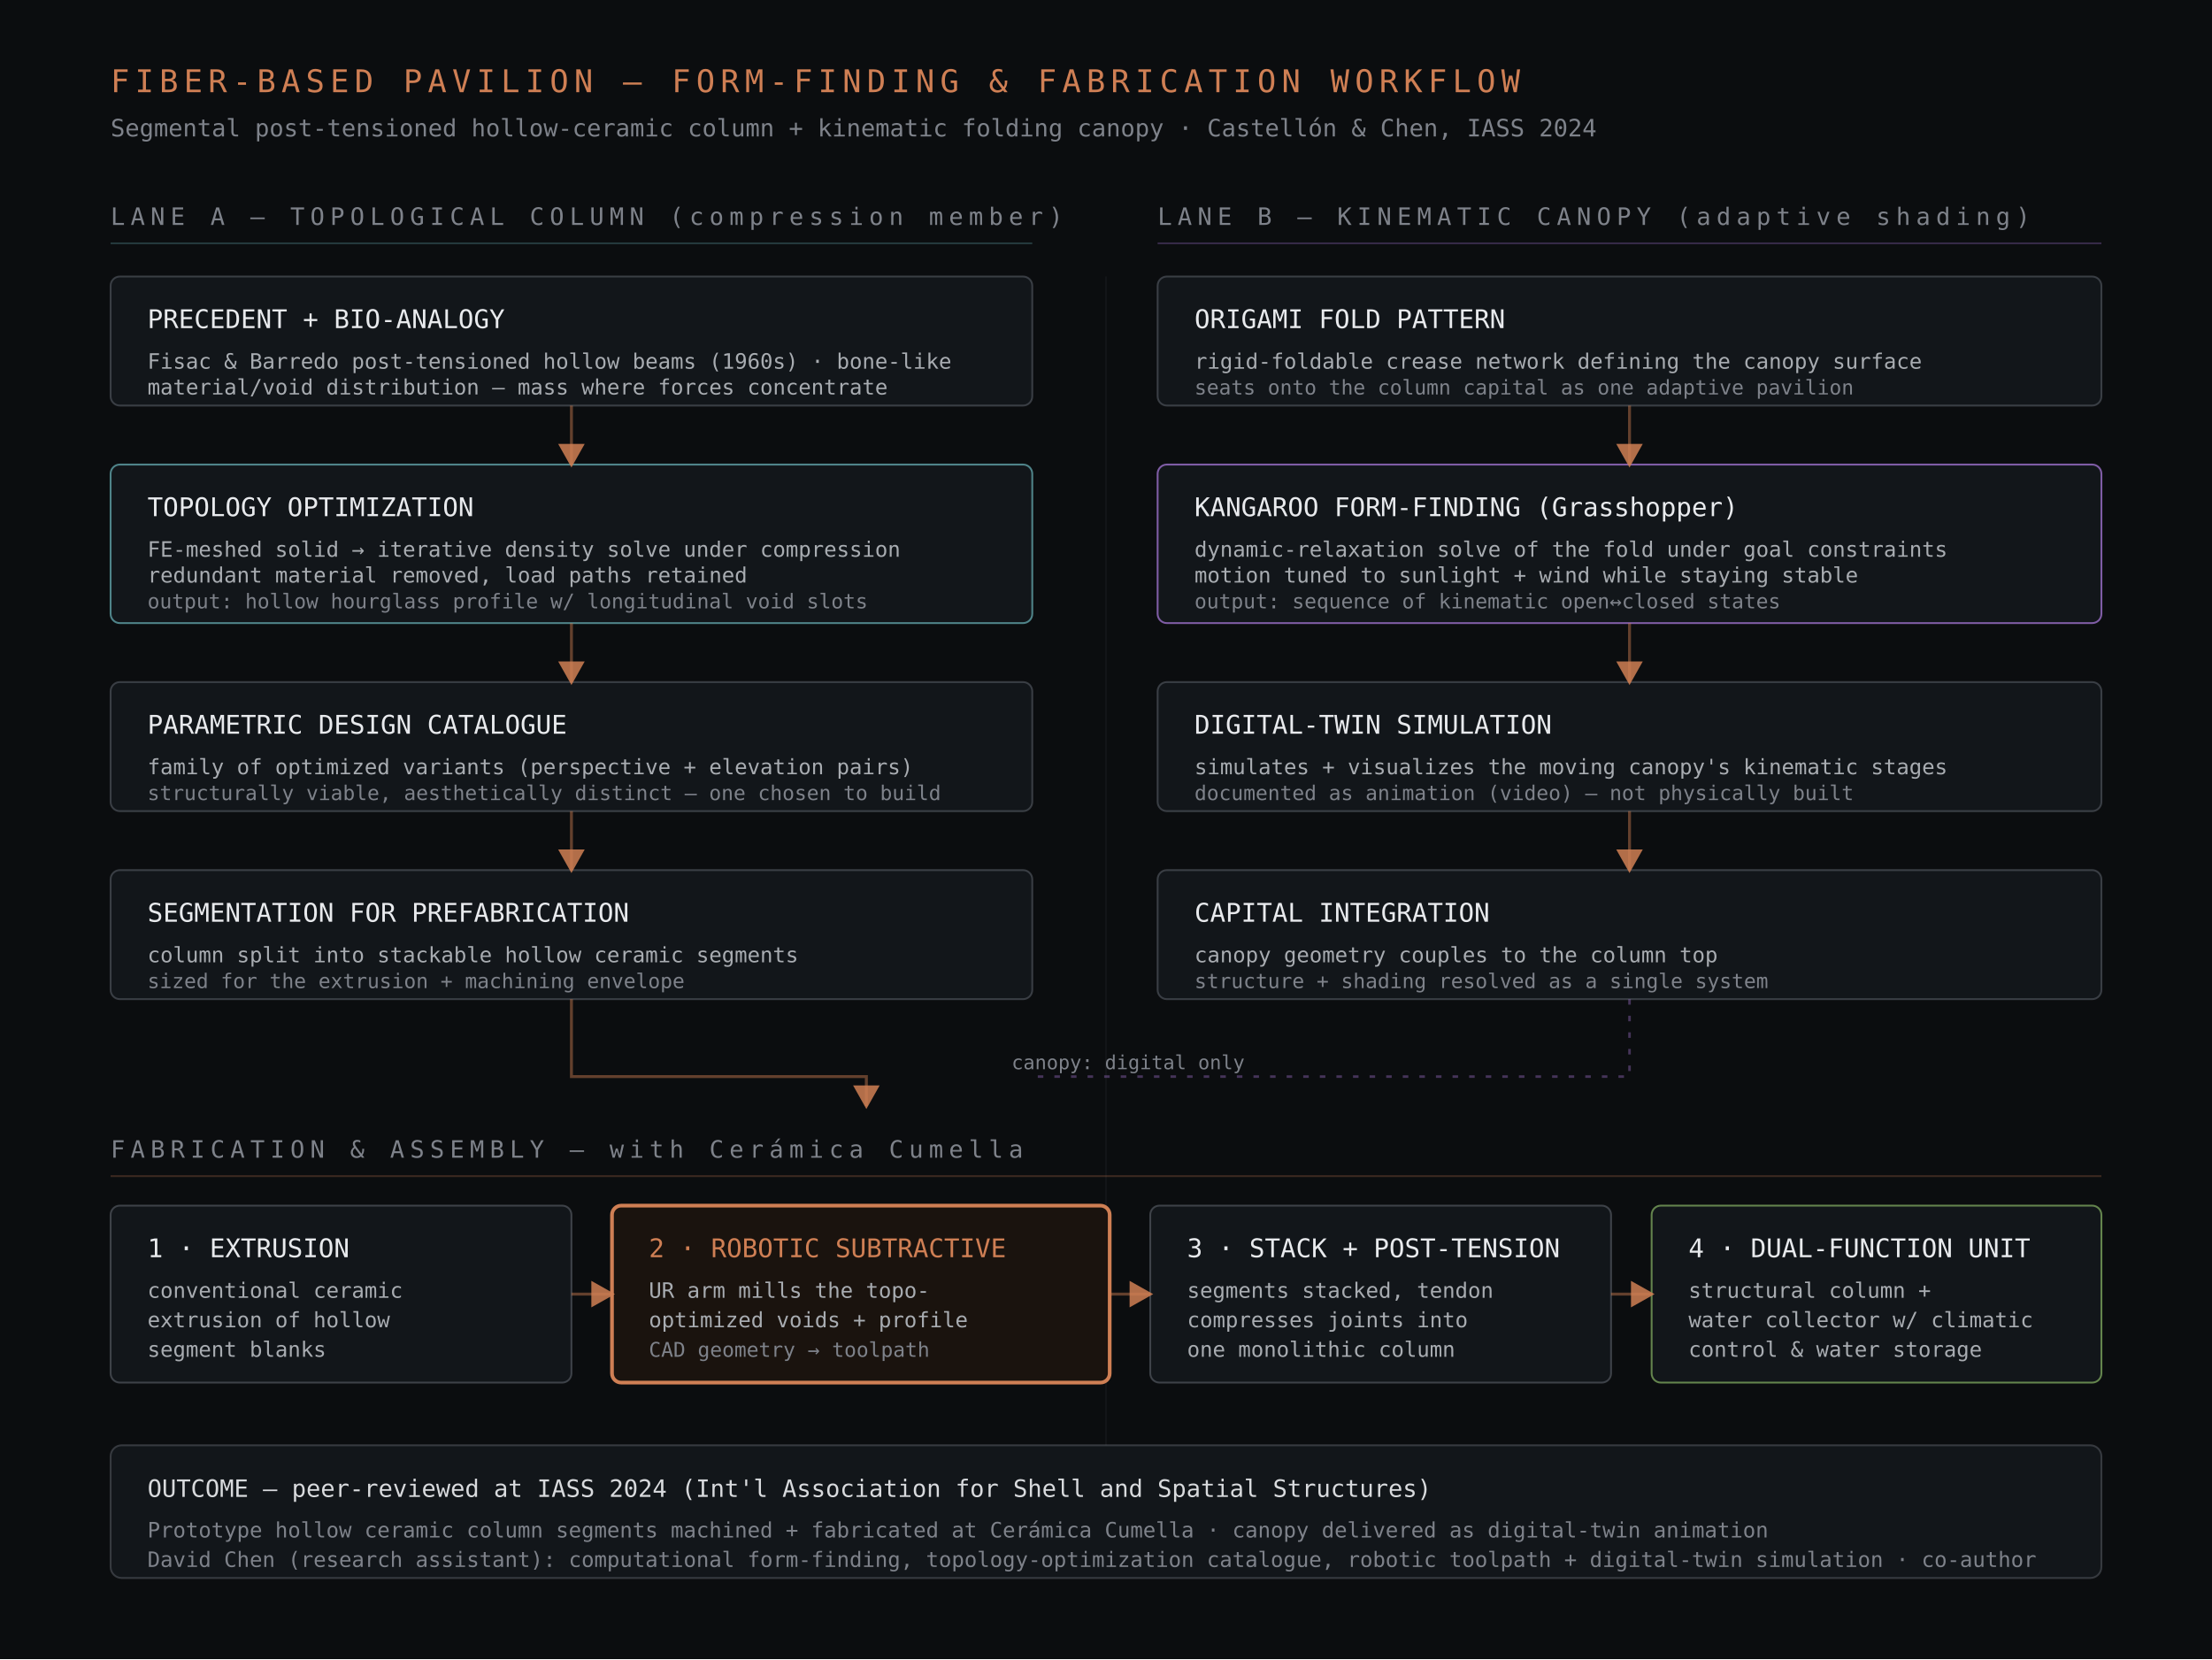
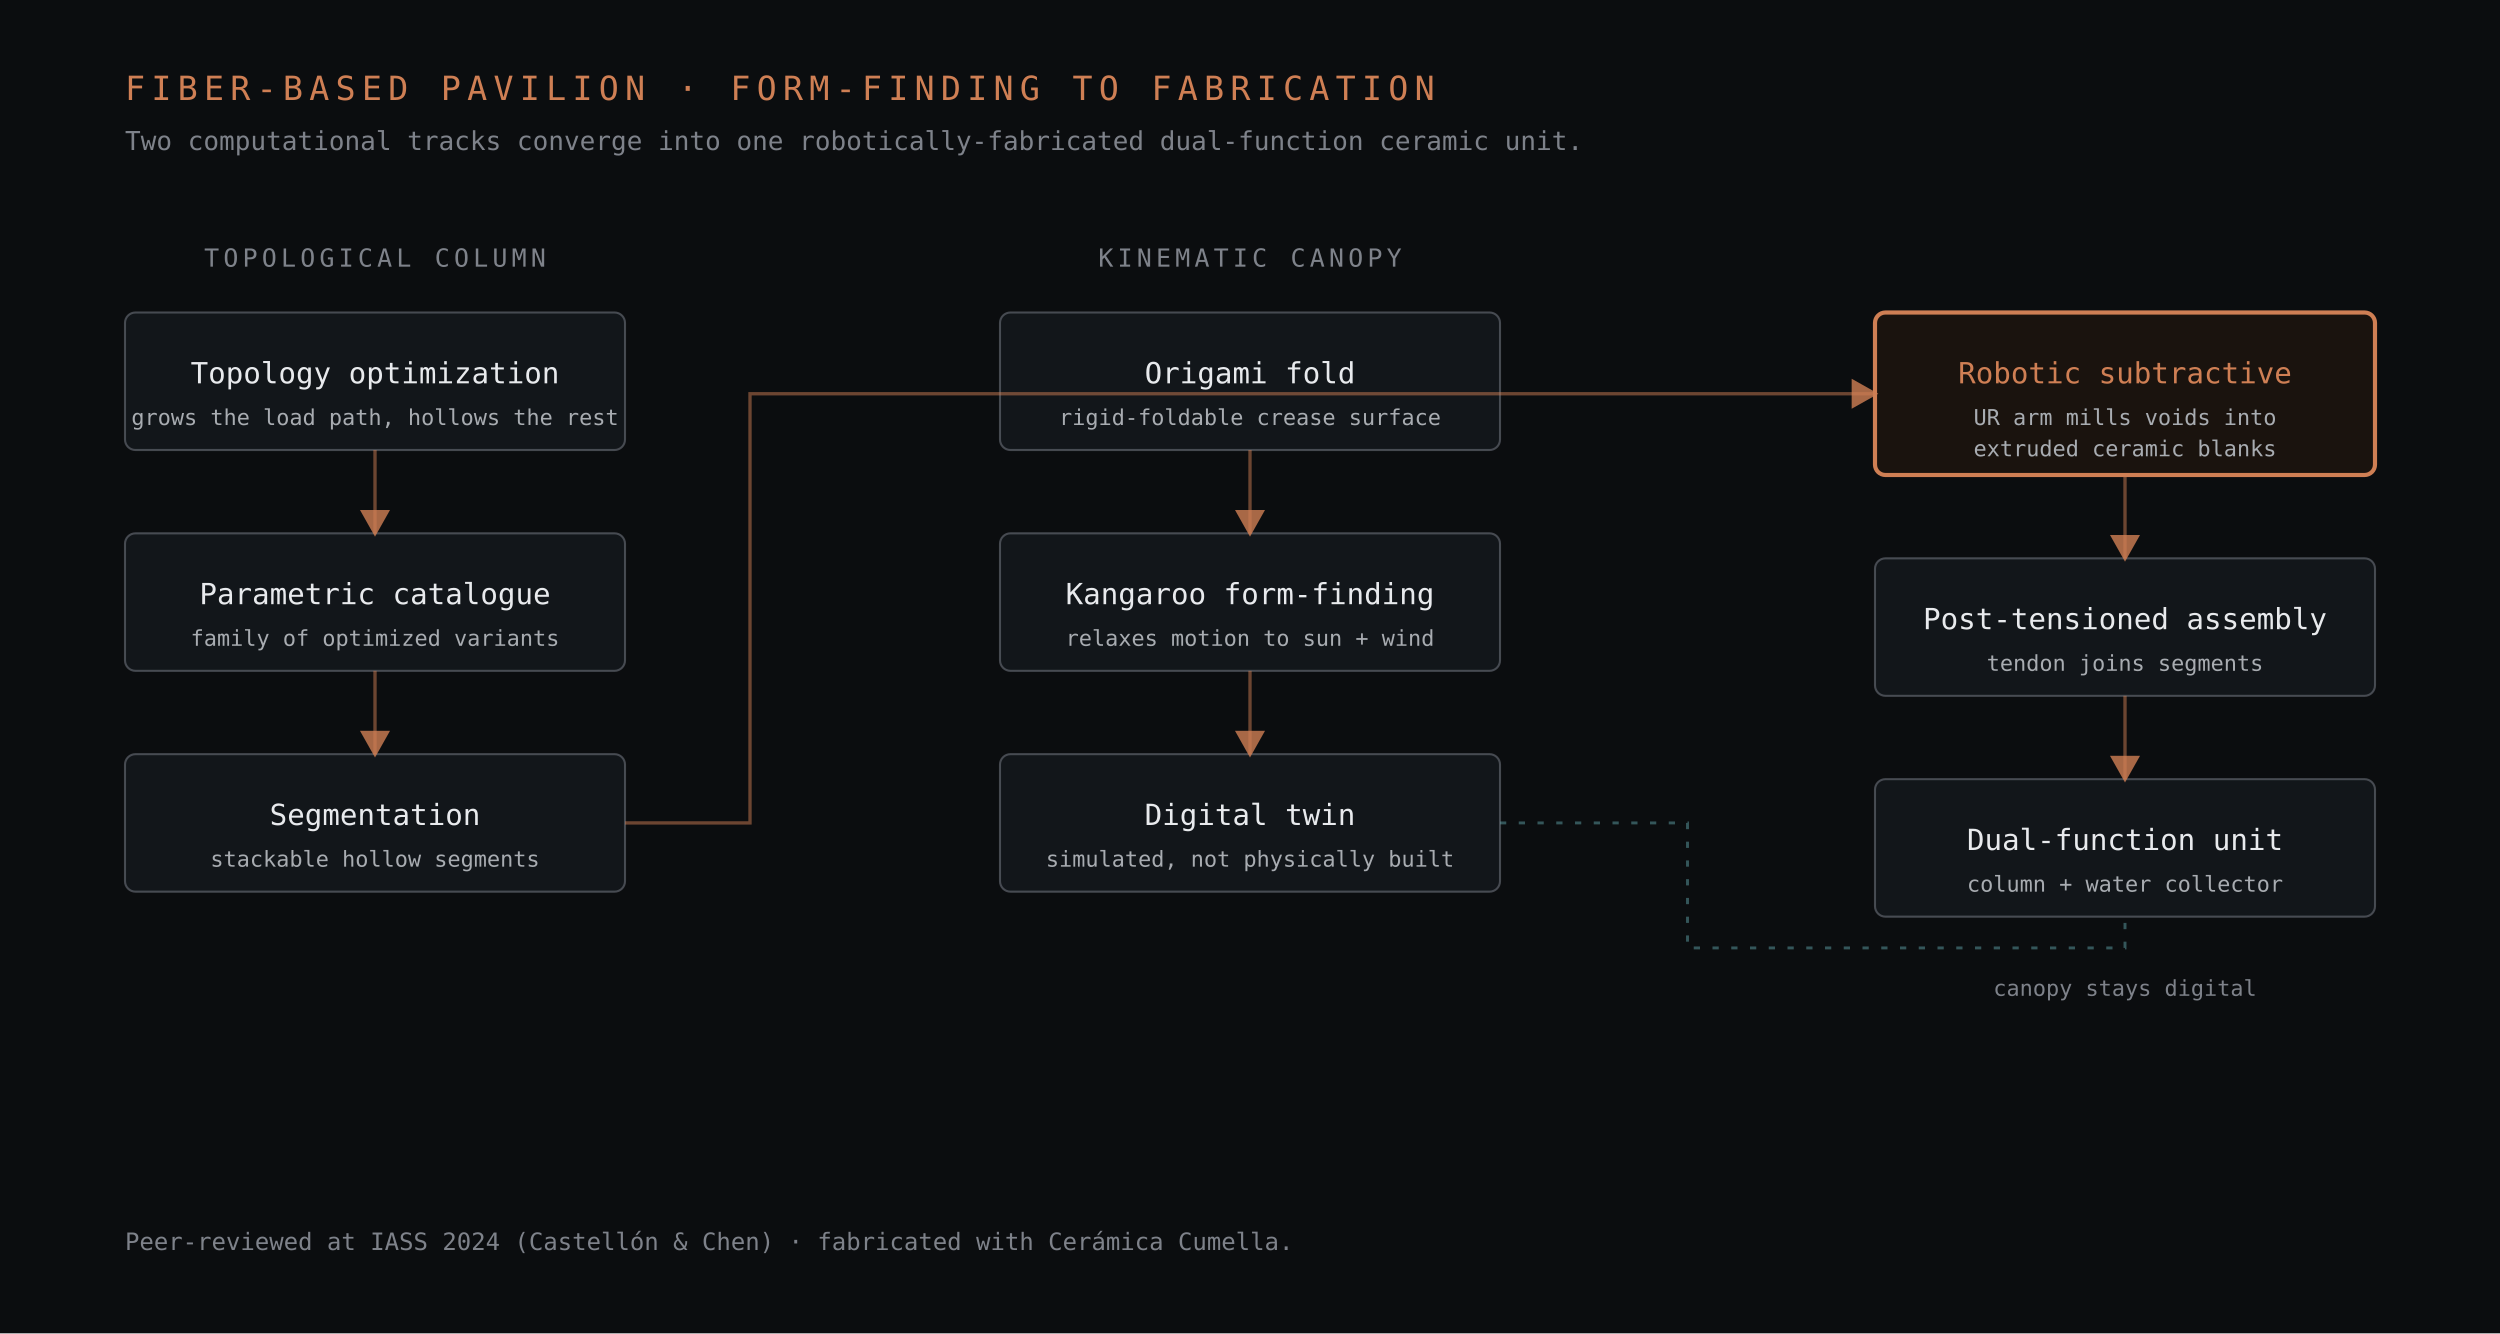
- <svg xmlns="http://www.w3.org/2000/svg" viewBox="0 0 1200 900" width="1200" height="900" font-family="'IBM Plex Mono', ui-monospace, monospace">
+ <svg xmlns="http://www.w3.org/2000/svg" viewBox="0 0 1200 640" width="1200" height="640" font-family="'IBM Plex Mono', ui-monospace, monospace">
  <defs>
    <marker id="fp-a" markerWidth="9" markerHeight="9" refX="7" refY="4.5" orient="auto">
-       <path d="M0,0 L8,4.5 L0,9 Z" fill="#cf7f54" fill-opacity="0.85" />
+       <path d="M0,0 L8,4.5 L0,9 Z" fill="#cf7f54" fill-opacity="0.8" />
    </marker>
  </defs>
-   <rect width="1200" height="900" fill="#0b0d0f" />
-   <g stroke="#5e636b" stroke-opacity="0.10" stroke-width="1">
-     <line x1="600" y1="150" x2="600" y2="812" />
+   <rect width="1200" height="640" fill="#0b0d0f" />
+   <text x="60" y="48" fill="#cf7f54" font-size="16" letter-spacing="3">FIBER-BASED PAVILION · FORM-FINDING TO FABRICATION</text>
+   <text x="60" y="72" fill="#7e828a" font-size="12.5">Two computational tracks converge into one robotically-fabricated dual-function ceramic unit.</text>
+   <text x="180" y="128" fill="#7e828a" font-size="12" letter-spacing="2" text-anchor="middle">TOPOLOGICAL COLUMN</text>
+   <text x="600" y="128" fill="#7e828a" font-size="12" letter-spacing="2" text-anchor="middle">KINEMATIC CANOPY</text>
+   <g font-size="14">
+     <rect x="60" y="150" width="240" height="66" rx="5" fill="#12161a" stroke="#5e636b" stroke-opacity="0.7" />
+     <text x="180" y="184" fill="#e8eaed" text-anchor="middle">Topology optimization</text>
+     <text x="180" y="204" fill="#a8acb1" font-size="10.5" text-anchor="middle">grows the load path, hollows the rest</text>
+     <rect x="60" y="256" width="240" height="66" rx="5" fill="#12161a" stroke="#5e636b" stroke-opacity="0.7" />
+     <text x="180" y="290" fill="#e8eaed" text-anchor="middle">Parametric catalogue</text>
+     <text x="180" y="310" fill="#a8acb1" font-size="10.5" text-anchor="middle">family of optimized variants</text>
+     <rect x="60" y="362" width="240" height="66" rx="5" fill="#12161a" stroke="#5e636b" stroke-opacity="0.7" />
+     <text x="180" y="396" fill="#e8eaed" text-anchor="middle">Segmentation</text>
+     <text x="180" y="416" fill="#a8acb1" font-size="10.5" text-anchor="middle">stackable hollow segments</text>
  </g>
-   <text x="60" y="50" fill="#cf7f54" font-size="17" letter-spacing="3">FIBER-BASED PAVILION — FORM-FINDING &amp; FABRICATION WORKFLOW</text>
-   <text x="60" y="74" fill="#7e828a" font-size="13">Segmental post-tensioned hollow-ceramic column + kinematic folding canopy · Castellón &amp; Chen, IASS 2024</text>
-   <text x="60" y="122" fill="#7e828a" font-size="13" letter-spacing="3">LANE A — TOPOLOGICAL COLUMN (compression member)</text>
-   <text x="628" y="122" fill="#7e828a" font-size="13" letter-spacing="3">LANE B — KINEMATIC CANOPY (adaptive shading)</text>
-   <line x1="60" y1="132" x2="560" y2="132" stroke="#5fa0a6" stroke-opacity="0.30" stroke-width="1" />
-   <line x1="628" y1="132" x2="1140" y2="132" stroke="#9b6fc9" stroke-opacity="0.30" stroke-width="1" />
-   <g font-size="14">
-     <rect x="60" y="150" width="500" height="70" rx="5" fill="#12161a" stroke="#5e636b" stroke-opacity="0.55" />
-     <text x="80" y="178" fill="#e8eaed">PRECEDENT + BIO-ANALOGY</text>
-     <text x="80" y="200" fill="#a8acb1" font-size="11.5">Fisac &amp; Barredo post-tensioned hollow beams (1960s) · bone-like</text>
-     <text x="80" y="214" fill="#a8acb1" font-size="11.5">material/void distribution — mass where forces concentrate</text>
-     <rect x="60" y="252" width="500" height="86" rx="5" fill="#12161a" stroke="#5fa0a6" stroke-opacity="0.8" />
-     <text x="80" y="280" fill="#e8eaed">TOPOLOGY OPTIMIZATION</text>
-     <text x="80" y="302" fill="#a8acb1" font-size="11.5">FE-meshed solid → iterative density solve under compression</text>
-     <text x="80" y="316" fill="#a8acb1" font-size="11.5">redundant material removed, load paths retained</text>
-     <text x="80" y="330" fill="#7e828a" font-size="11">output: hollow hourglass profile w/ longitudinal void slots</text>
-     <rect x="60" y="370" width="500" height="70" rx="5" fill="#12161a" stroke="#5e636b" stroke-opacity="0.55" />
-     <text x="80" y="398" fill="#e8eaed">PARAMETRIC DESIGN CATALOGUE</text>
-     <text x="80" y="420" fill="#a8acb1" font-size="11.5">family of optimized variants (perspective + elevation pairs)</text>
-     <text x="80" y="434" fill="#7e828a" font-size="11">structurally viable, aesthetically distinct — one chosen to build</text>
-     <rect x="60" y="472" width="500" height="70" rx="5" fill="#12161a" stroke="#5e636b" stroke-opacity="0.55" />
-     <text x="80" y="500" fill="#e8eaed">SEGMENTATION FOR PREFABRICATION</text>
-     <text x="80" y="522" fill="#a8acb1" font-size="11.5">column split into stackable hollow ceramic segments</text>
-     <text x="80" y="536" fill="#7e828a" font-size="11">sized for the extrusion + machining envelope</text>
-   </g>
-   <g stroke="#cf7f54" stroke-opacity="0.45" stroke-width="1.6" fill="none">
-     <line x1="310" y1="220" x2="310" y2="252" marker-end="url(#fp-a)" />
-     <line x1="310" y1="338" x2="310" y2="370" marker-end="url(#fp-a)" />
-     <line x1="310" y1="440" x2="310" y2="472" marker-end="url(#fp-a)" />
+   <g stroke="#cf7f54" stroke-opacity="0.5" stroke-width="1.6" fill="none">
+     <line x1="180" y1="216" x2="180" y2="256" marker-end="url(#fp-a)" />
+     <line x1="180" y1="322" x2="180" y2="362" marker-end="url(#fp-a)" />
  </g>
  <g font-size="14">
-     <rect x="628" y="150" width="512" height="70" rx="5" fill="#12161a" stroke="#5e636b" stroke-opacity="0.55" />
-     <text x="648" y="178" fill="#e8eaed">ORIGAMI FOLD PATTERN</text>
-     <text x="648" y="200" fill="#a8acb1" font-size="11.5">rigid-foldable crease network defining the canopy surface</text>
-     <text x="648" y="214" fill="#7e828a" font-size="11">seats onto the column capital as one adaptive pavilion</text>
-     <rect x="628" y="252" width="512" height="86" rx="5" fill="#12161a" stroke="#9b6fc9" stroke-opacity="0.8" />
-     <text x="648" y="280" fill="#e8eaed">KANGAROO FORM-FINDING (Grasshopper)</text>
-     <text x="648" y="302" fill="#a8acb1" font-size="11.5">dynamic-relaxation solve of the fold under goal constraints</text>
-     <text x="648" y="316" fill="#a8acb1" font-size="11.5">motion tuned to sunlight + wind while staying stable</text>
-     <text x="648" y="330" fill="#7e828a" font-size="11">output: sequence of kinematic open↔closed states</text>
-     <rect x="628" y="370" width="512" height="70" rx="5" fill="#12161a" stroke="#5e636b" stroke-opacity="0.55" />
-     <text x="648" y="398" fill="#e8eaed">DIGITAL-TWIN SIMULATION</text>
-     <text x="648" y="420" fill="#a8acb1" font-size="11.5">simulates + visualizes the moving canopy's kinematic stages</text>
-     <text x="648" y="434" fill="#7e828a" font-size="11">documented as animation (video) — not physically built</text>
-     <rect x="628" y="472" width="512" height="70" rx="5" fill="#12161a" stroke="#5e636b" stroke-opacity="0.55" />
-     <text x="648" y="500" fill="#e8eaed">CAPITAL INTEGRATION</text>
-     <text x="648" y="522" fill="#a8acb1" font-size="11.5">canopy geometry couples to the column top</text>
-     <text x="648" y="536" fill="#7e828a" font-size="11">structure + shading resolved as a single system</text>
+     <rect x="480" y="150" width="240" height="66" rx="5" fill="#12161a" stroke="#5e636b" stroke-opacity="0.7" />
+     <text x="600" y="184" fill="#e8eaed" text-anchor="middle">Origami fold</text>
+     <text x="600" y="204" fill="#a8acb1" font-size="10.5" text-anchor="middle">rigid-foldable crease surface</text>
+     <rect x="480" y="256" width="240" height="66" rx="5" fill="#12161a" stroke="#5e636b" stroke-opacity="0.7" />
+     <text x="600" y="290" fill="#e8eaed" text-anchor="middle">Kangaroo form-finding</text>
+     <text x="600" y="310" fill="#a8acb1" font-size="10.5" text-anchor="middle">relaxes motion to sun + wind</text>
+     <rect x="480" y="362" width="240" height="66" rx="5" fill="#12161a" stroke="#5e636b" stroke-opacity="0.7" />
+     <text x="600" y="396" fill="#e8eaed" text-anchor="middle">Digital twin</text>
+     <text x="600" y="416" fill="#a8acb1" font-size="10.5" text-anchor="middle">simulated, not physically built</text>
  </g>
-   <g stroke="#cf7f54" stroke-opacity="0.45" stroke-width="1.6" fill="none">
-     <line x1="884" y1="220" x2="884" y2="252" marker-end="url(#fp-a)" />
-     <line x1="884" y1="338" x2="884" y2="370" marker-end="url(#fp-a)" />
-     <line x1="884" y1="440" x2="884" y2="472" marker-end="url(#fp-a)" />
+   <g stroke="#cf7f54" stroke-opacity="0.5" stroke-width="1.6" fill="none">
+     <line x1="600" y1="216" x2="600" y2="256" marker-end="url(#fp-a)" />
+     <line x1="600" y1="322" x2="600" y2="362" marker-end="url(#fp-a)" />
  </g>
-   <g stroke="#cf7f54" stroke-opacity="0.45" stroke-width="1.6" fill="none">
-     <path d="M310,542 L310,584 L470,584 L470,600" marker-end="url(#fp-a)" />
+   <g font-size="14">
+     <rect x="900" y="150" width="240" height="78" rx="5" fill="#1a130e" stroke="#cf7f54" stroke-width="2" />
+     <text x="1020" y="184" fill="#cf7f54" text-anchor="middle">Robotic subtractive</text>
+     <text x="1020" y="204" fill="#a8acb1" font-size="10.5" text-anchor="middle">UR arm mills voids into</text>
+     <text x="1020" y="219" fill="#a8acb1" font-size="10.5" text-anchor="middle">extruded ceramic blanks</text>
+     <rect x="900" y="268" width="240" height="66" rx="5" fill="#12161a" stroke="#5e636b" stroke-opacity="0.7" />
+     <text x="1020" y="302" fill="#e8eaed" text-anchor="middle">Post-tensioned assembly</text>
+     <text x="1020" y="322" fill="#a8acb1" font-size="10.5" text-anchor="middle">tendon joins segments</text>
+     <rect x="900" y="374" width="240" height="66" rx="5" fill="#12161a" stroke="#5e636b" stroke-opacity="0.7" />
+     <text x="1020" y="408" fill="#e8eaed" text-anchor="middle">Dual-function unit</text>
+     <text x="1020" y="428" fill="#a8acb1" font-size="10.5" text-anchor="middle">column + water collector</text>
  </g>
-   <path d="M884,542 L884,584 L560,584" stroke="#9b6fc9" stroke-opacity="0.4" stroke-width="1.4" stroke-dasharray="3 6" fill="none" />
-   <text x="612" y="580" fill="#7e828a" font-size="10.5" text-anchor="middle">canopy: digital only</text>
-   <text x="60" y="628" fill="#7e828a" font-size="13" letter-spacing="3">FABRICATION &amp; ASSEMBLY — with Cerámica Cumella</text>
-   <line x1="60" y1="638" x2="1140" y2="638" stroke="#cf7f54" stroke-opacity="0.25" stroke-width="1" />
-   <g font-size="14">
-     <rect x="60" y="654" width="250" height="96" rx="5" fill="#12161a" stroke="#5e636b" stroke-opacity="0.6" />
-     <text x="80" y="682" fill="#e8eaed">1 · EXTRUSION</text>
-     <text x="80" y="704" fill="#a8acb1" font-size="11.5">conventional ceramic</text>
-     <text x="80" y="720" fill="#a8acb1" font-size="11.5">extrusion of hollow</text>
-     <text x="80" y="736" fill="#a8acb1" font-size="11.5">segment blanks</text>
-     <rect x="332" y="654" width="270" height="96" rx="5" fill="#1a130e" stroke="#cf7f54" stroke-width="2" />
-     <text x="352" y="682" fill="#cf7f54">2 · ROBOTIC SUBTRACTIVE</text>
-     <text x="352" y="704" fill="#a8acb1" font-size="11.5">UR arm mills the topo-</text>
-     <text x="352" y="720" fill="#a8acb1" font-size="11.5">optimized voids + profile</text>
-     <text x="352" y="736" fill="#7e828a" font-size="11">CAD geometry → toolpath</text>
-     <rect x="624" y="654" width="250" height="96" rx="5" fill="#12161a" stroke="#5e636b" stroke-opacity="0.6" />
-     <text x="644" y="682" fill="#e8eaed">3 · STACK + POST-TENSION</text>
-     <text x="644" y="704" fill="#a8acb1" font-size="11.5">segments stacked, tendon</text>
-     <text x="644" y="720" fill="#a8acb1" font-size="11.5">compresses joints into</text>
-     <text x="644" y="736" fill="#a8acb1" font-size="11.5">one monolithic column</text>
-     <rect x="896" y="654" width="244" height="96" rx="5" fill="#12161a" stroke="#7aa15c" stroke-opacity="0.8" />
-     <text x="916" y="682" fill="#e8eaed">4 · DUAL-FUNCTION UNIT</text>
-     <text x="916" y="704" fill="#a8acb1" font-size="11.5">structural column +</text>
-     <text x="916" y="720" fill="#a8acb1" font-size="11.5">water collector w/ climatic</text>
-     <text x="916" y="736" fill="#a8acb1" font-size="11.5">control &amp; water storage</text>
+   <g stroke="#cf7f54" stroke-opacity="0.5" stroke-width="1.6" fill="none">
+     <line x1="1020" y1="228" x2="1020" y2="268" marker-end="url(#fp-a)" />
+     <line x1="1020" y1="334" x2="1020" y2="374" marker-end="url(#fp-a)" />
  </g>
-   <g stroke="#cf7f54" stroke-opacity="0.45" stroke-width="1.6" fill="none">
-     <line x1="310" y1="702" x2="332" y2="702" marker-end="url(#fp-a)" />
-     <line x1="602" y1="702" x2="624" y2="702" marker-end="url(#fp-a)" />
-     <line x1="874" y1="702" x2="896" y2="702" marker-end="url(#fp-a)" />
+   <g stroke="#cf7f54" stroke-opacity="0.5" stroke-width="1.6" fill="none">
+     <path d="M300,395 L360,395 L360,189 L900,189" marker-end="url(#fp-a)" />
  </g>
-   <rect x="60" y="784" width="1080" height="72" rx="6" fill="#12161a" stroke="#5e636b" stroke-opacity="0.5" />
-   <text x="80" y="812" fill="#d8dadd" font-size="13">OUTCOME — peer-reviewed at IASS 2024 (Int'l Association for Shell and Spatial Structures)</text>
-   <text x="80" y="834" fill="#7e828a" font-size="11.5">Prototype hollow ceramic column segments machined + fabricated at Cerámica Cumella · canopy delivered as digital-twin animation</text>
-   <text x="80" y="850" fill="#7e828a" font-size="11.5">David Chen (research assistant): computational form-finding, topology-optimization catalogue, robotic toolpath + digital-twin simulation · co-author</text>
+   <path d="M720,395 L810,395 L810,455 L1020,455 L1020,440" stroke="#5fa0a6" stroke-opacity="0.5" stroke-width="1.4" stroke-dasharray="3 6" fill="none" />
+   <text x="1020" y="478" fill="#7e828a" font-size="10.5" text-anchor="middle">canopy stays digital</text>
+   <text x="60" y="600" fill="#7e828a" font-size="11.5">Peer-reviewed at IASS 2024 (Castellón &amp; Chen) · fabricated with Cerámica Cumella.</text>
</svg>
